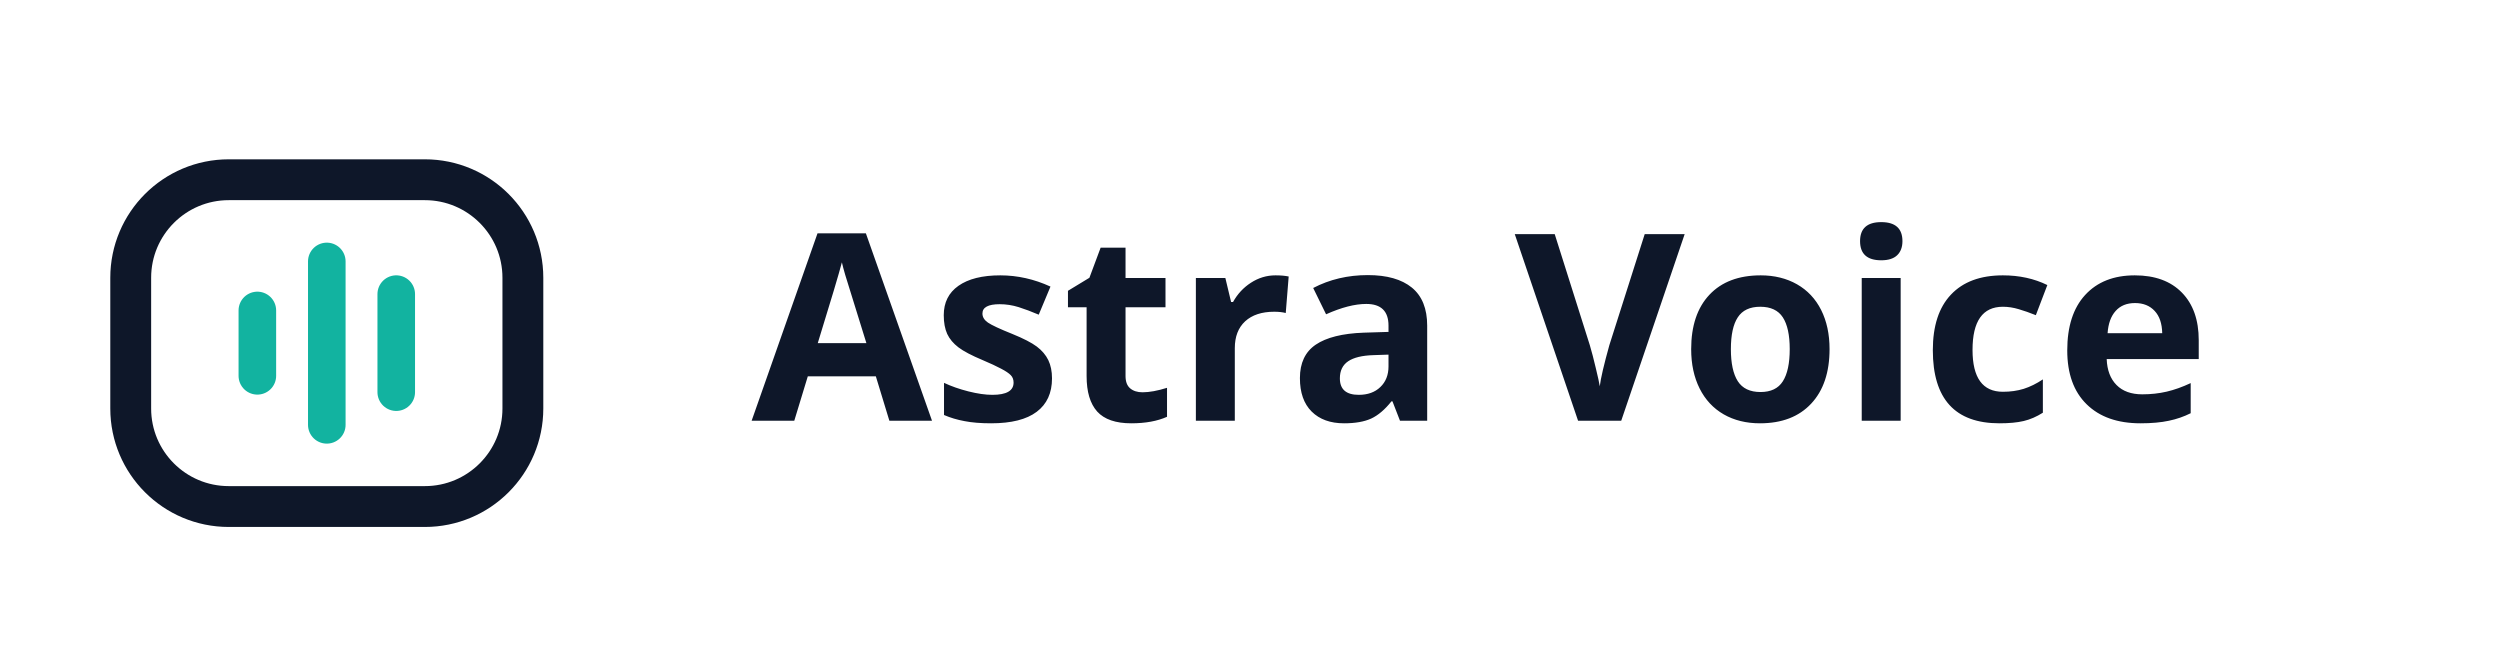
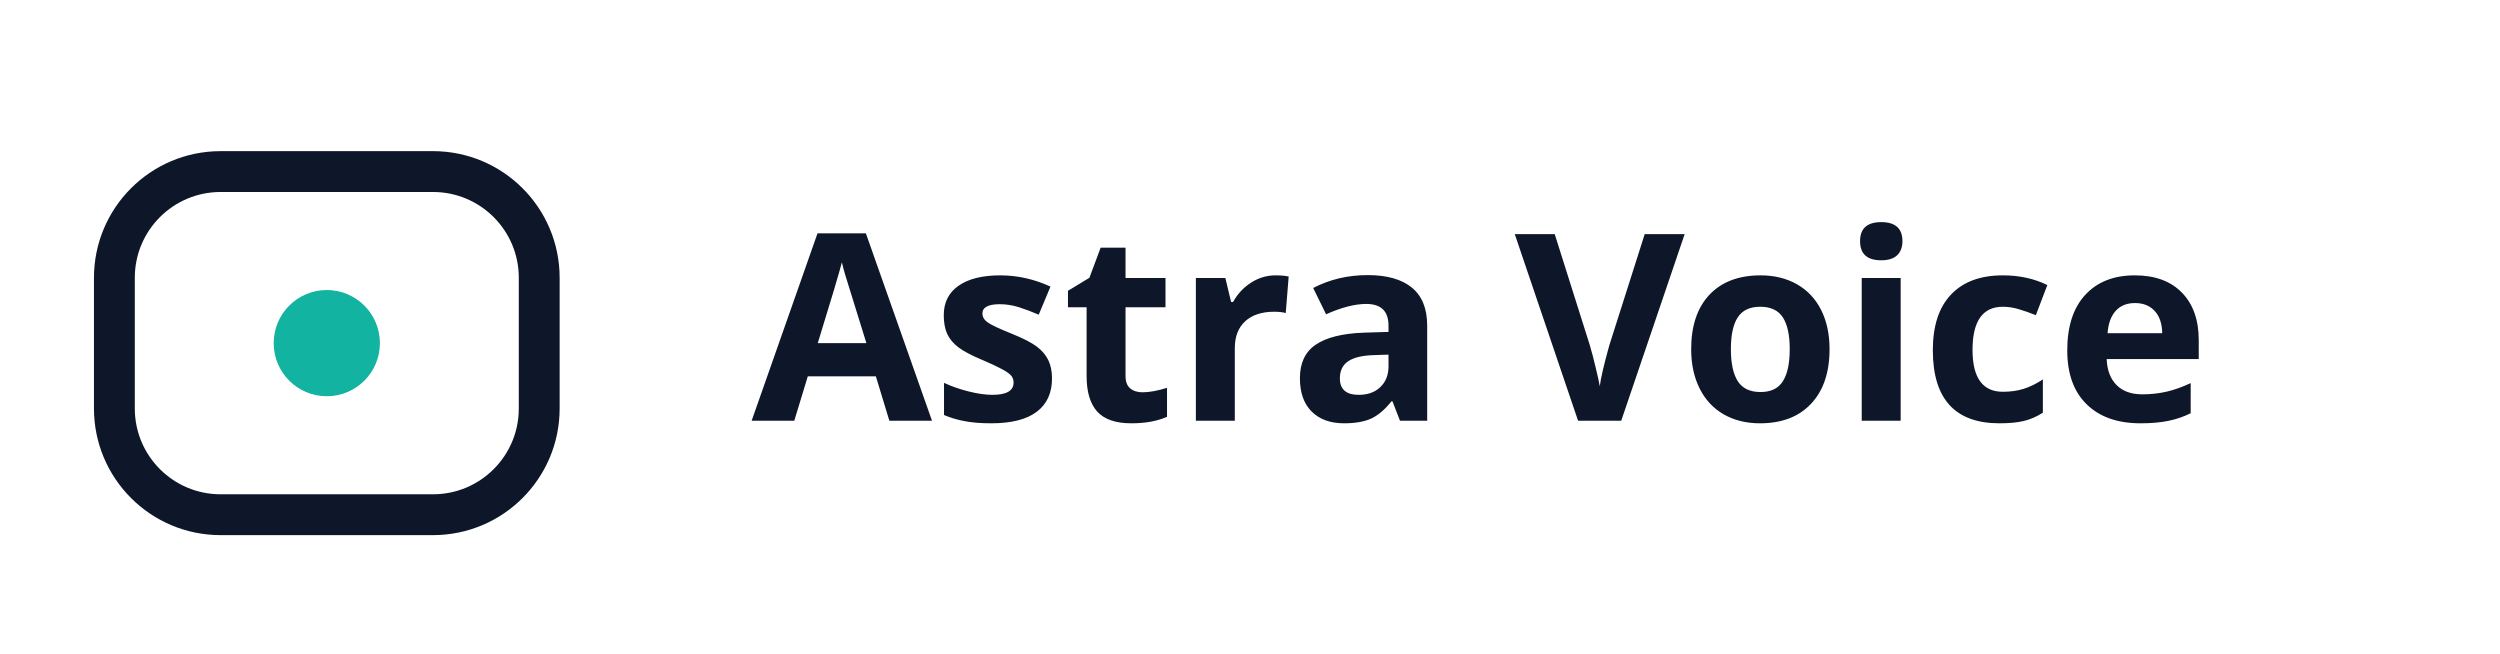
- <svg xmlns="http://www.w3.org/2000/svg" viewBox="0 0 306 80" width="306" height="80" role="img" aria-label="Astra Voice — концепт 03: Клавиша">
+ <svg xmlns="http://www.w3.org/2000/svg" viewBox="0 0 306 80" width="306" height="80" role="img" aria-label="Astra Voice — концепт 03b: Клавиша">
  <style>
    /* Без CSS-переменных: librsvg (GTK-миниатюры, конвертеры) их не поддерживает
       и акцентные части пропадают. Только литеральные цвета и currentColor. */
    svg   { color:#0E1729; }
    .ink  { fill:none; stroke:currentColor; stroke-linecap:round; stroke-linejoin:round; }
    .acc  { fill:none; stroke:#12B3A0; stroke-linecap:round; stroke-linejoin:round; }
    .accf { fill:#12B3A0; stroke:none; }
    .inkf { fill:currentColor; stroke:none; }
    .wm   { fill:currentColor; stroke:none; }
    @media (prefers-color-scheme: dark) {
      svg { color:#F2F5FA; } .acc { stroke:#2FD9C4; } .accf { fill:#2FD9C4; }
    }
  </style>
  <g class="mark" transform="translate(8,8)">
-     <rect class="ink" stroke-width="5" x="8" y="14" width="48" height="40" rx="12" />
-     <path class="acc" stroke-width="4.6" d="M23.5,30 L23.5,38" />
-     <path class="acc" stroke-width="4.6" d="M32,24 L32,44" />
-     <path class="acc" stroke-width="4.6" d="M40.5,28 L40.5,40" />
+     <rect class="ink" stroke-width="5" x="6" y="13" width="52" height="42" rx="13" />
+     <circle class="accf" cx="32" cy="34" r="6.5" />
  </g>
  <text class="wm" x="92" y="51.5" font-family="'PT Root UI','PT Astra Sans','Open Sans','Roboto',sans-serif" font-size="32" font-weight="700" letter-spacing="0">Astra Voice</text>
</svg>
